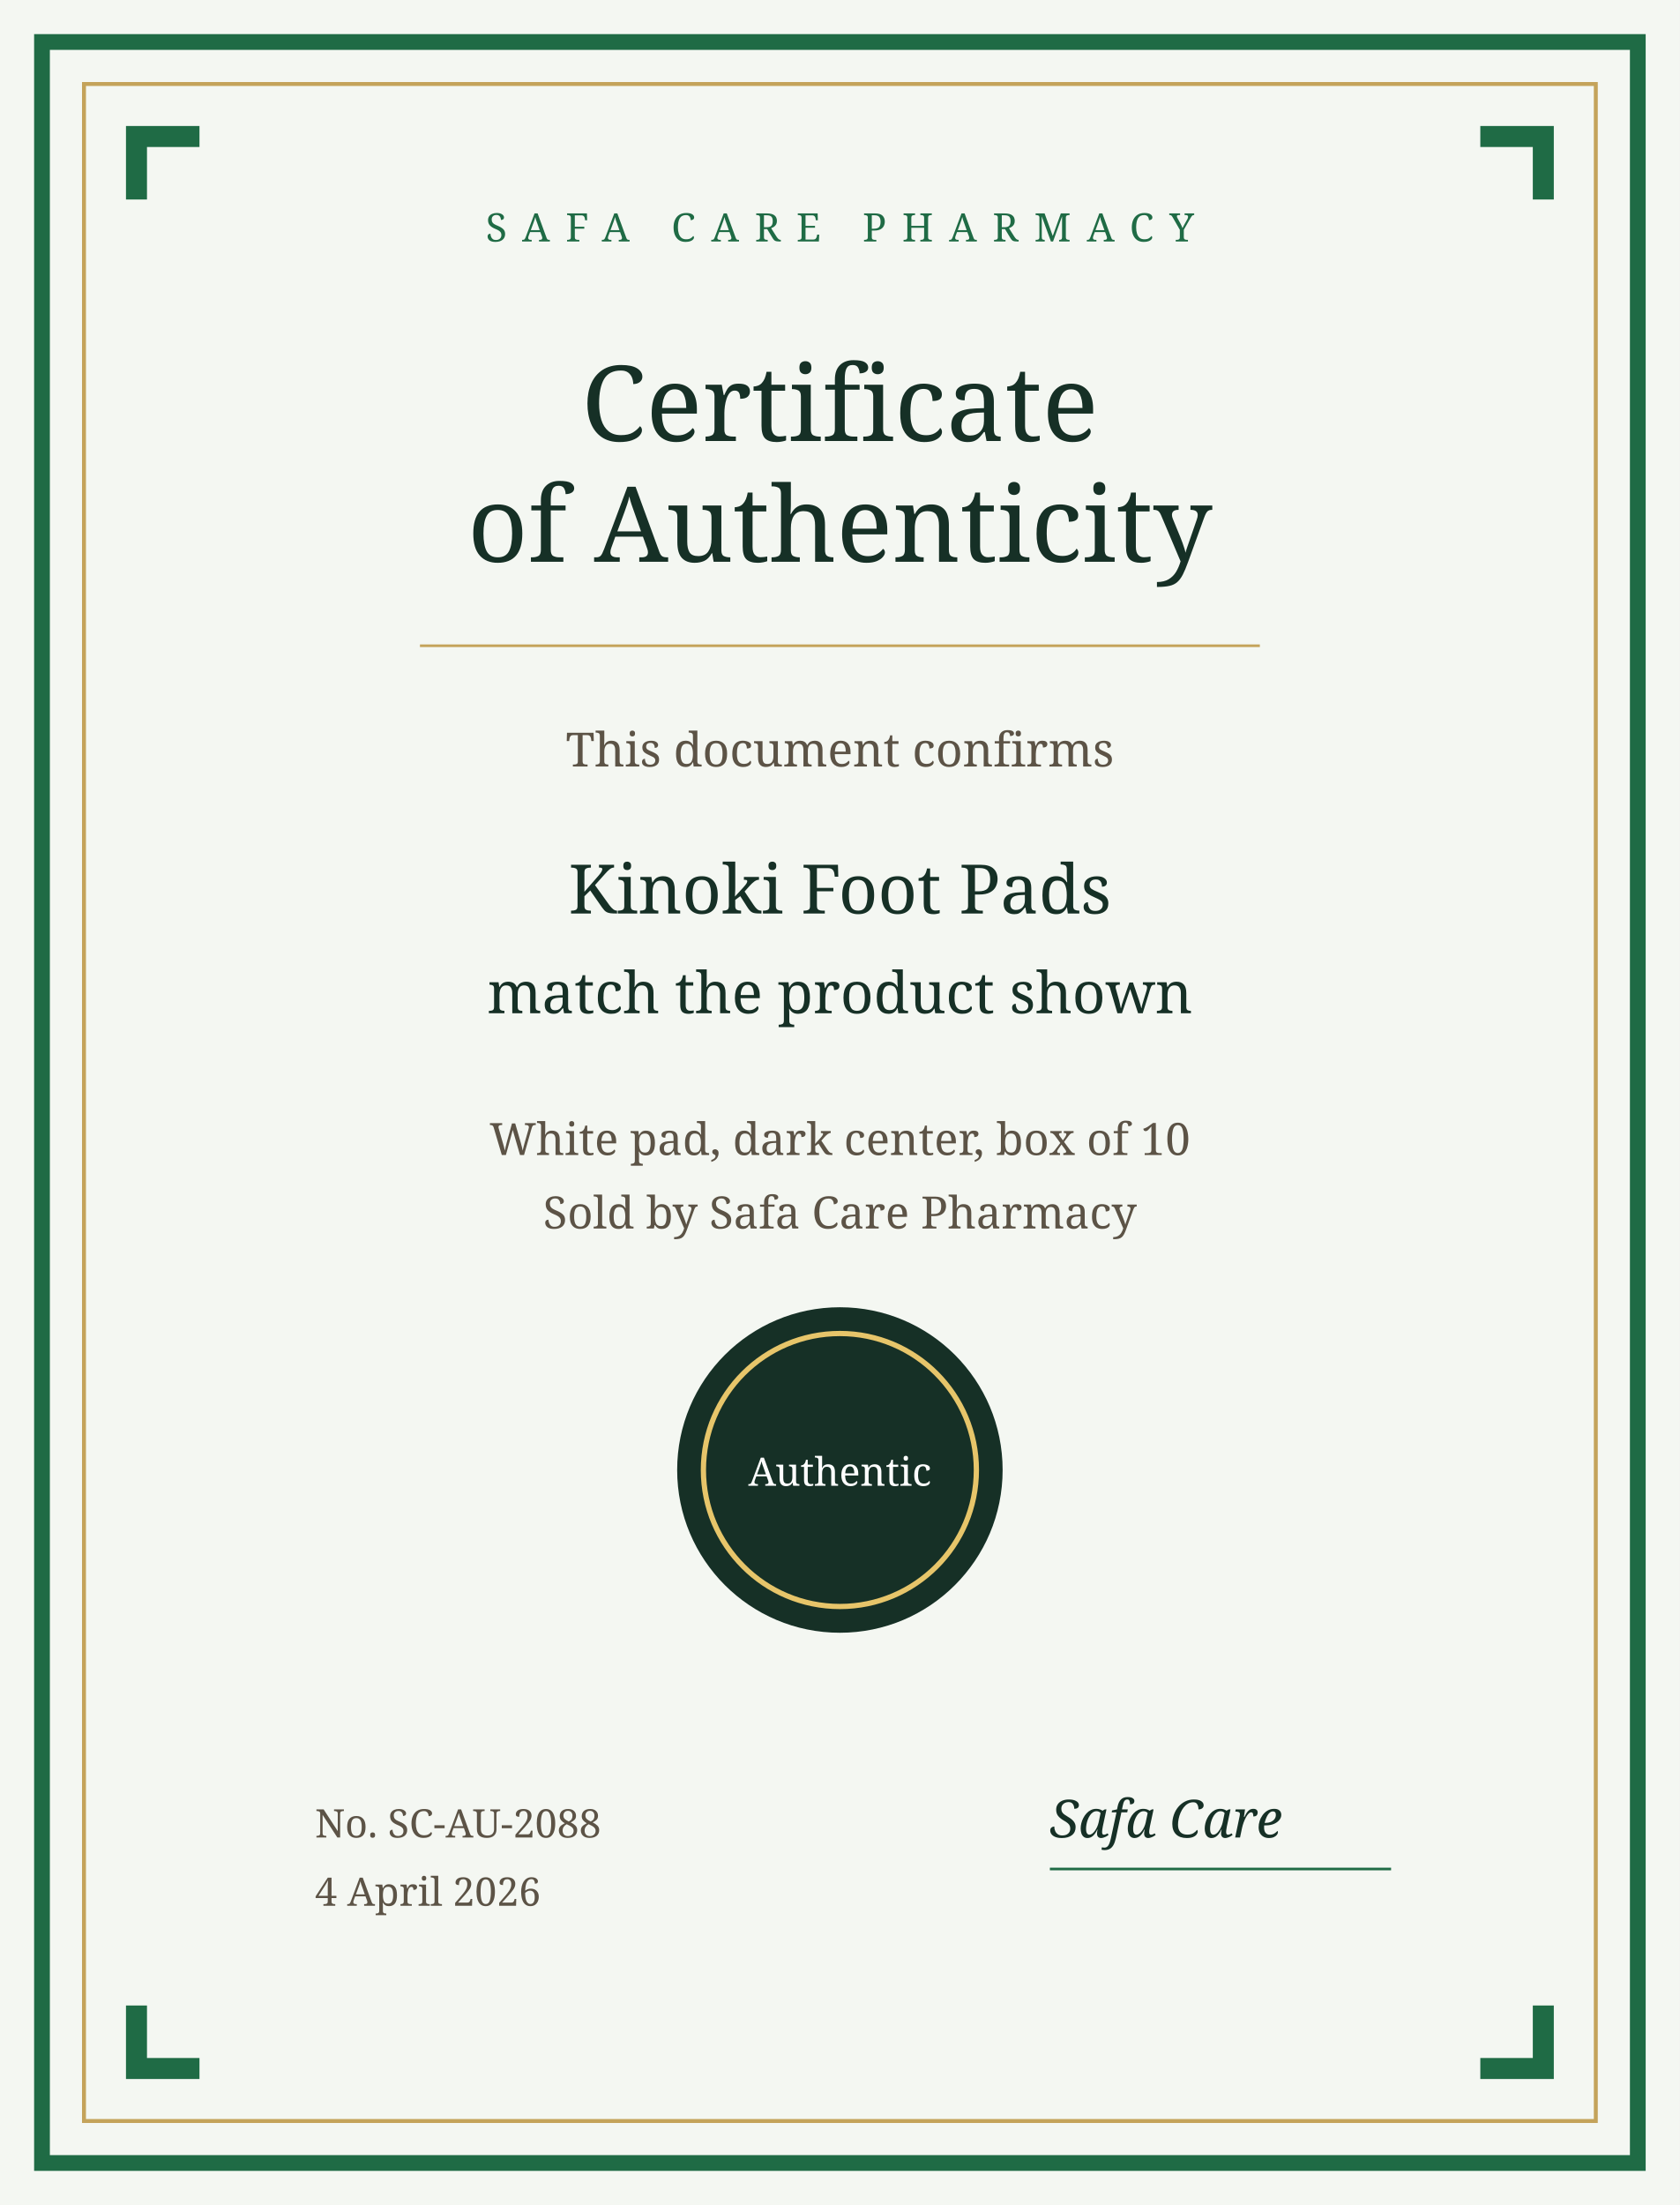
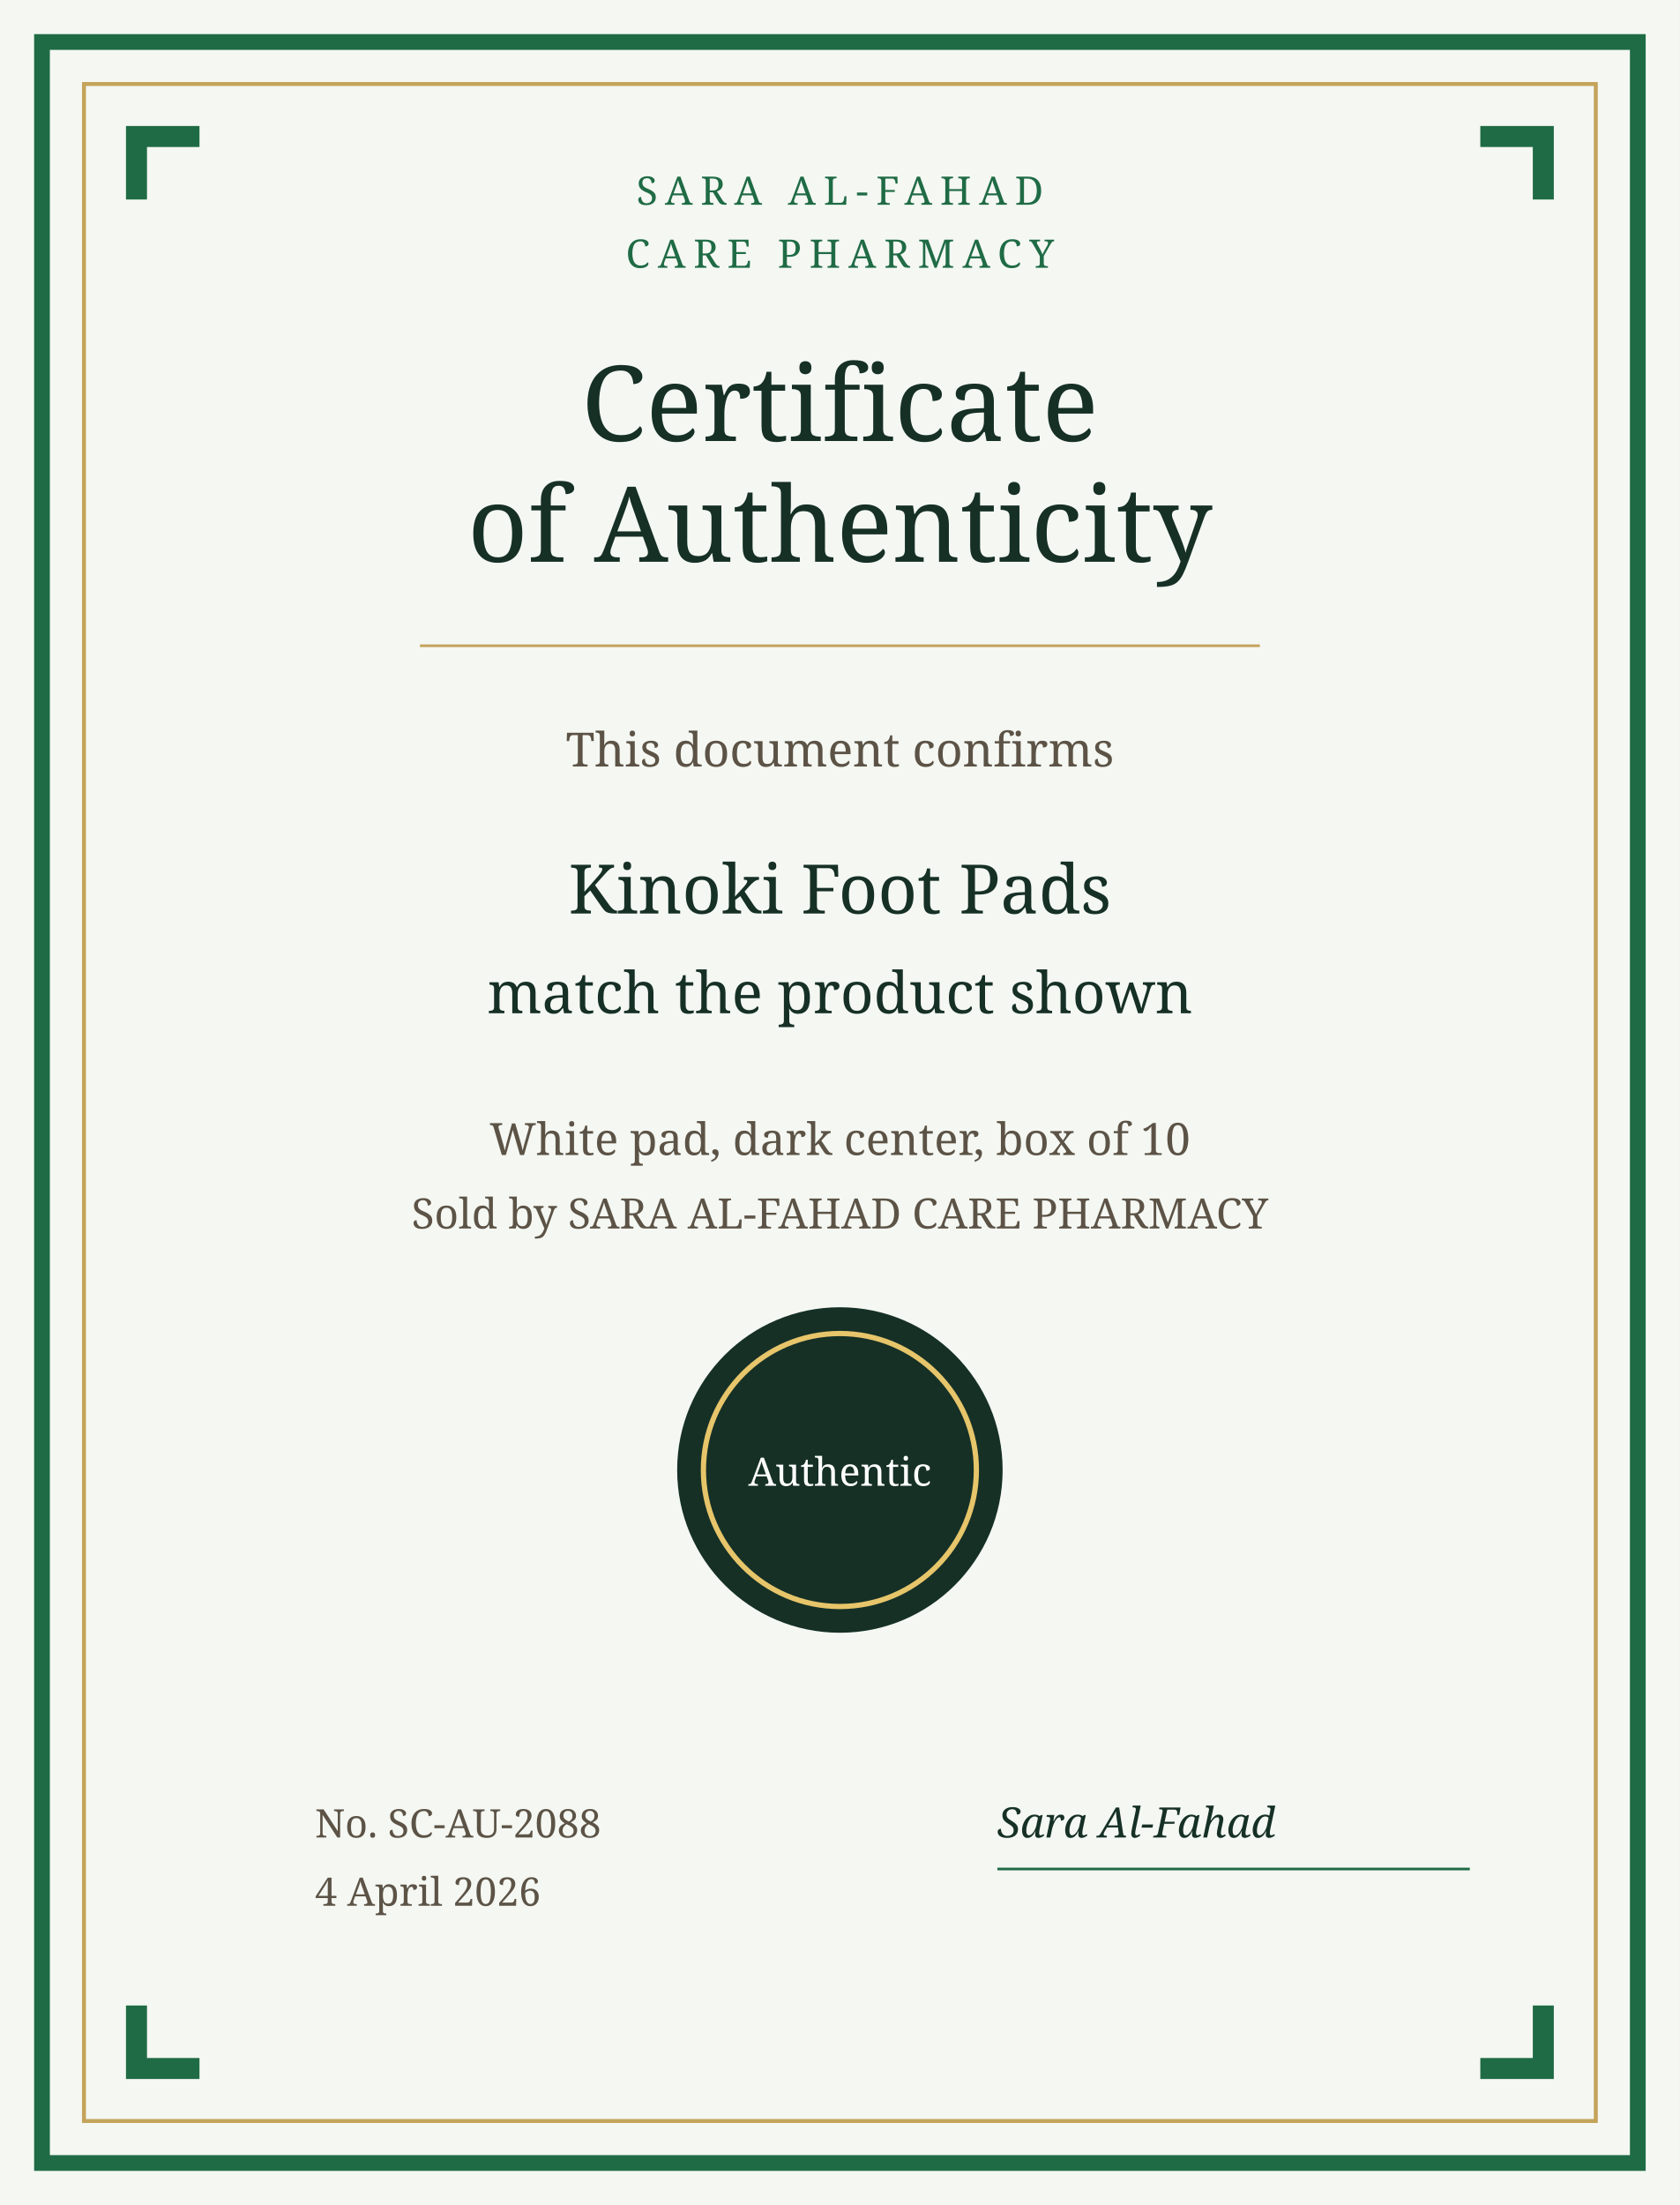
<svg xmlns="http://www.w3.org/2000/svg" viewBox="0 0 640 840" role="img">
  <rect width="640" height="840" fill="#f4f7f2" />
  <rect x="16" y="16" width="608" height="808" fill="none" stroke="#1f6b45" stroke-width="6" />
  <rect x="32" y="32" width="576" height="776" fill="none" stroke="#c4a35a" stroke-width="1.5" />
  <path d="M48 48h28v8H56v20h-8V48zm516 0h28v28h-8V56h-20v-8zM48 764h8v20h20v8H48v-28zm516 0h28v28h-28v-8h20v-20h-20z" fill="#1f6b45" />
-   <text x="320" y="92" text-anchor="middle" fill="#1f6b45" font-family="Georgia, serif" font-size="15" letter-spacing="6">SAFA CARE PHARMACY</text>
+   <text x="320" y="78" text-anchor="middle" fill="#1f6b45" font-family="Georgia, serif" font-size="15" letter-spacing="3">SARA AL-FAHAD</text>
+   <text x="320" y="102" text-anchor="middle" fill="#1f6b45" font-family="Georgia, serif" font-size="15" letter-spacing="3">CARE PHARMACY</text>
  <text x="320" y="168" text-anchor="middle" fill="#163026" font-family="Georgia, serif" font-size="40">Certificate</text>
  <text x="320" y="214" text-anchor="middle" fill="#163026" font-family="Georgia, serif" font-size="40">of Authenticity</text>
  <line x1="160" y1="246" x2="480" y2="246" stroke="#c4a35a" stroke-width="1" />
  <text x="320" y="292" text-anchor="middle" fill="#5c5346" font-family="Georgia, serif" font-size="18">This document confirms</text>
  <text x="320" y="348" text-anchor="middle" fill="#163026" font-family="Georgia, serif" font-size="26">Kinoki Foot Pads</text>
  <text x="320" y="386" text-anchor="middle" fill="#163026" font-family="Georgia, serif" font-size="22">match the product shown</text>
  <text x="320" y="440" text-anchor="middle" fill="#5c5346" font-family="Georgia, serif" font-size="17">White pad, dark center, box of 10</text>
-   <text x="320" y="468" text-anchor="middle" fill="#5c5346" font-family="Georgia, serif" font-size="17">Sold by Safa Care Pharmacy</text>
+   <text x="320" y="468" text-anchor="middle" fill="#5c5346" font-family="Georgia, serif" font-size="16">Sold by SARA AL-FAHAD CARE PHARMACY</text>
  <circle cx="320" cy="560" r="62" fill="#163026" />
  <circle cx="320" cy="560" r="52" fill="none" stroke="#e7c56a" stroke-width="2" />
  <text x="320" y="566" text-anchor="middle" fill="#fff" font-family="Georgia, serif" font-size="15">Authentic</text>
  <text x="120" y="700" fill="#5c5346" font-family="Georgia, serif" font-size="15">No. SC-AU-2088</text>
  <text x="120" y="726" fill="#5c5346" font-family="Georgia, serif" font-size="15">4 April 2026</text>
-   <text x="400" y="700" fill="#163026" font-family="Georgia, serif" font-size="20" font-style="italic">Safa Care</text>
-   <line x1="400" y1="712" x2="530" y2="712" stroke="#1f6b45" stroke-width="1" />
+   <text x="380" y="700" fill="#163026" font-family="Georgia, serif" font-size="16" font-style="italic">Sara Al-Fahad</text>
+   <line x1="380" y1="712" x2="560" y2="712" stroke="#1f6b45" stroke-width="1" />
</svg>
